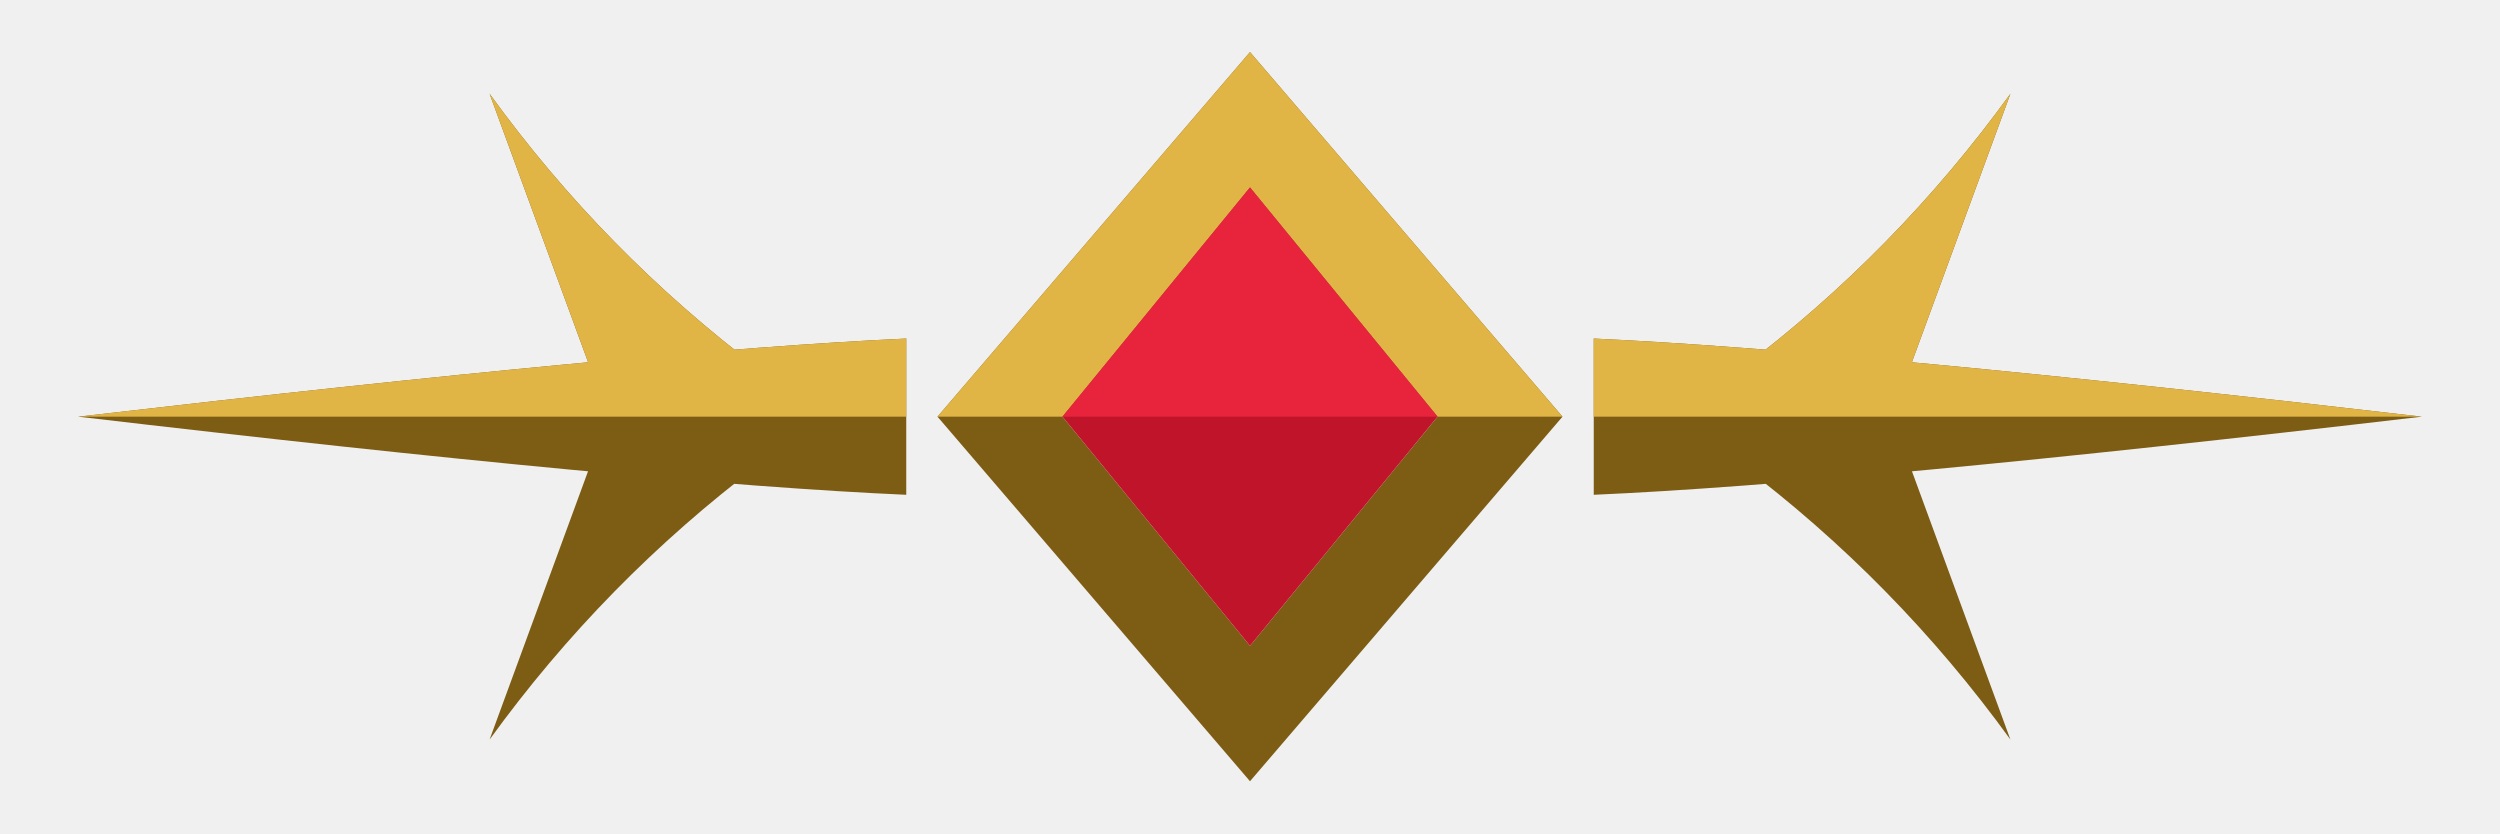
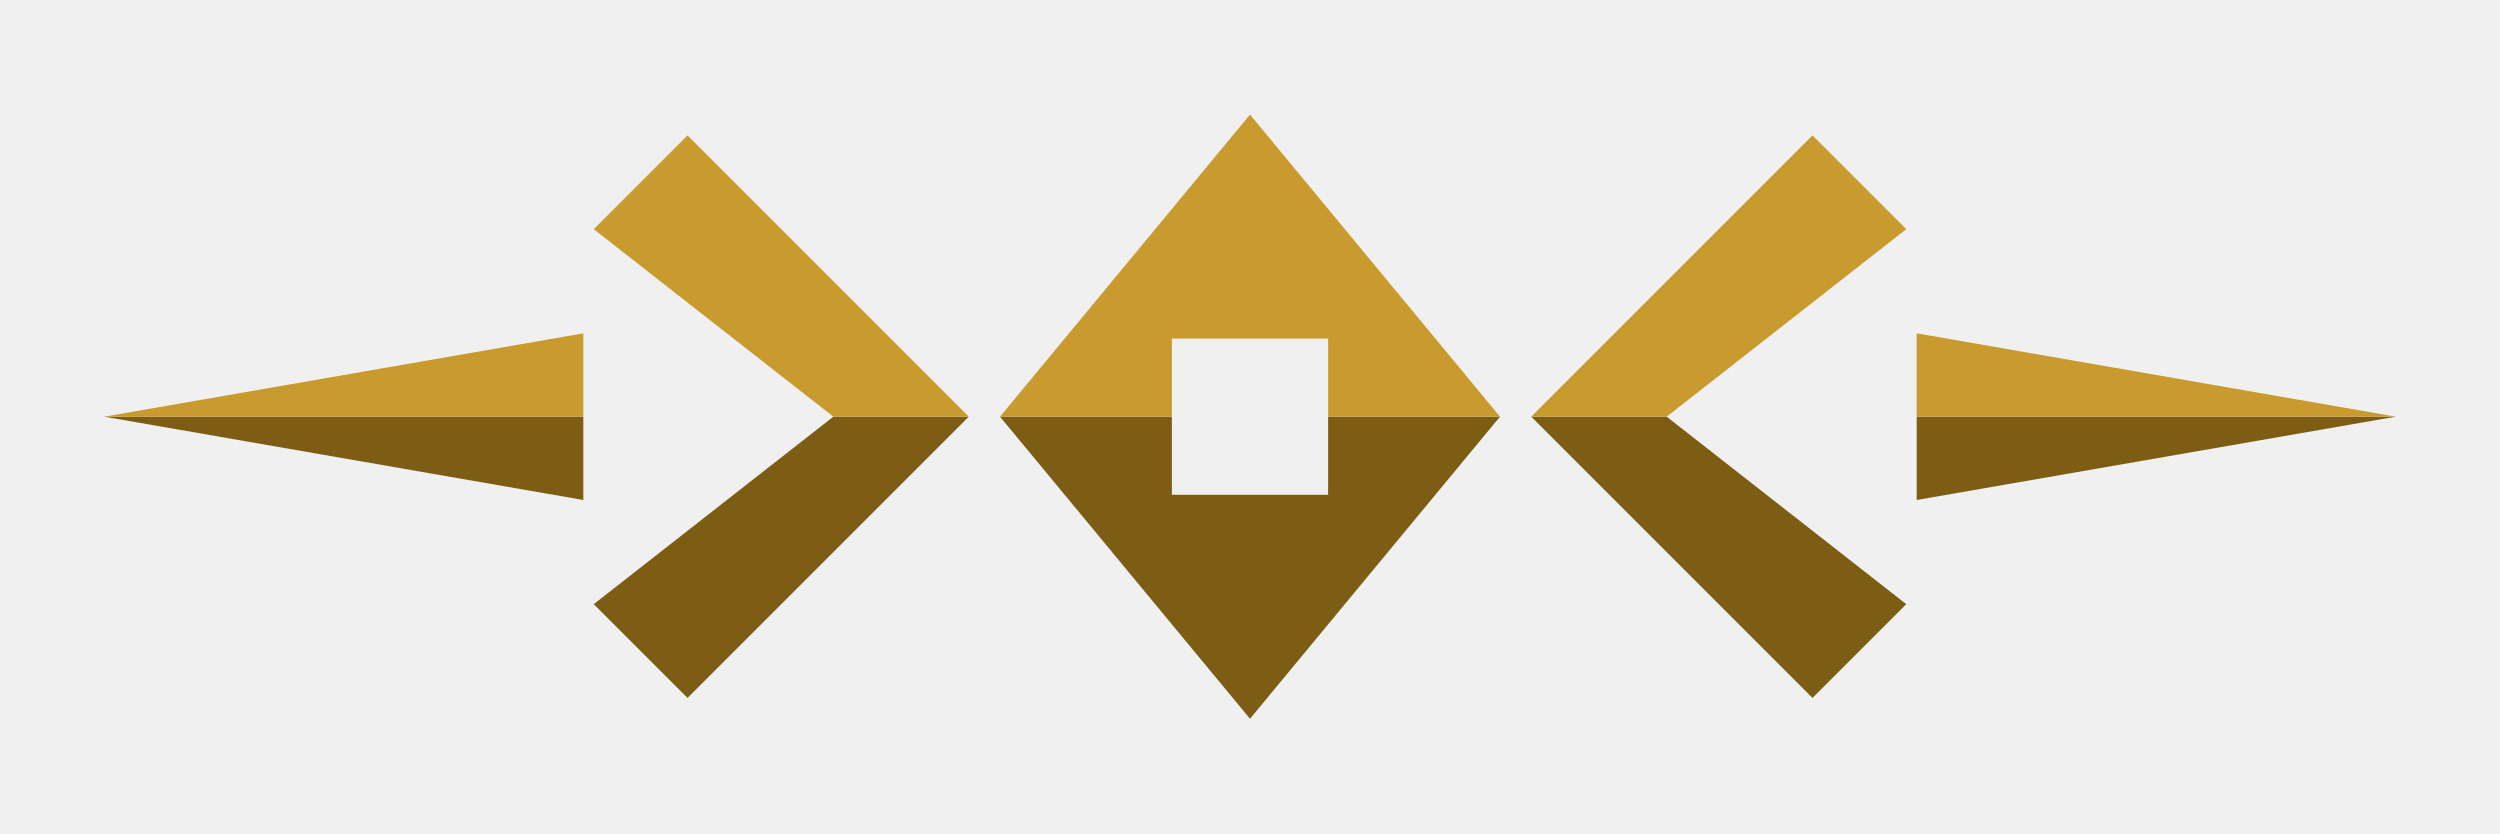
- <svg xmlns="http://www.w3.org/2000/svg" viewBox="0 0 48 16" width="48" height="16" fill="none">
-   <path d="M18 8L20.4 8L24 12.4L27.6 8L30 8L24 15L18 8ZM17.4 8L17.4 9.5Q12.4 9.28 1.5 8L17.4 8ZM14.6 8.9Q11.6 11.16 9.4 14.2L11.4 8.75L14.6 8.9ZM30.6 8L30.6 9.5Q35.6 9.28 46.5 8L30.6 8ZM33.4 8.9Q36.4 11.16 38.6 14.2L36.6 8.75L33.4 8.9ZM18 8L24 1L30 8L27.6 8L24 3.6L20.4 8L18 8ZM17.4 8L17.4 6.5Q12.4 6.73 1.5 8L17.4 8ZM14.6 7.1Q11.6 4.84 9.4 1.8L11.4 7.25L14.6 7.1ZM30.6 8L30.6 6.5Q35.6 6.73 46.5 8L30.6 8ZM33.4 7.1Q36.4 4.84 38.6 1.8L36.6 7.25L33.4 7.1Z" fill="#7d5c14" />
-   <path d="M18 8L24 1L30 8L27.6 8L24 3.6L20.4 8L18 8ZM17.4 8L17.4 6.5Q12.4 6.73 1.5 8L17.4 8ZM14.6 7.1Q11.6 4.84 9.4 1.8L11.4 7.25L14.6 7.1ZM30.6 8L30.6 6.5Q35.6 6.73 46.5 8L30.6 8ZM33.4 7.1Q36.4 4.84 38.6 1.8L36.6 7.25L33.4 7.1Z" fill="#e0b445" />
-   <path d="M20.4 8L27.6 8L24 12.4L20.4 8ZM20.4 8L24 3.6L27.6 8L20.4 8Z" fill="#c0142a" />
-   <path d="M20.4 8L24 3.6L27.6 8L20.4 8Z" fill="#e8243c" />
+ <svg xmlns="http://www.w3.org/2000/svg" viewBox="0 0 48 16" width="48" height="16">
+   <defs>
+     <mask id="thornbound-separator-cut" maskUnits="userSpaceOnUse" x="0" y="0" width="48" height="16">
+       <rect width="48" height="16" fill="#fff" />
+       <path fill="#000" d="M22.5 6.5L25.5 6.5L25.5 9.5L22.5 9.5Z" />
+     </mask>
+   </defs>
+   <g mask="url(#thornbound-separator-cut)">
+     <path fill="#7d5c14" d="M2 8L11.2 8L11.2 9.6ZM36.8 9.6L36.8 8L46 8ZM11.4 11.6L16 8L18.6 8L13.2 13.4ZM34.8 13.4L29.4 8L32 8L36.6 11.6ZM19.2 8L28.8 8L24 13.8Z" />
+     <path fill="#c99a2e" d="M2 8L11.2 6.4L11.2 8ZM36.8 8L36.8 6.4L46 8ZM13.2 2.6L18.6 8L16 8L11.4 4.4ZM36.6 4.4L32 8L29.4 8L34.8 2.6ZM24 2.2L28.8 8L19.2 8Z" />
+   </g>
</svg>
